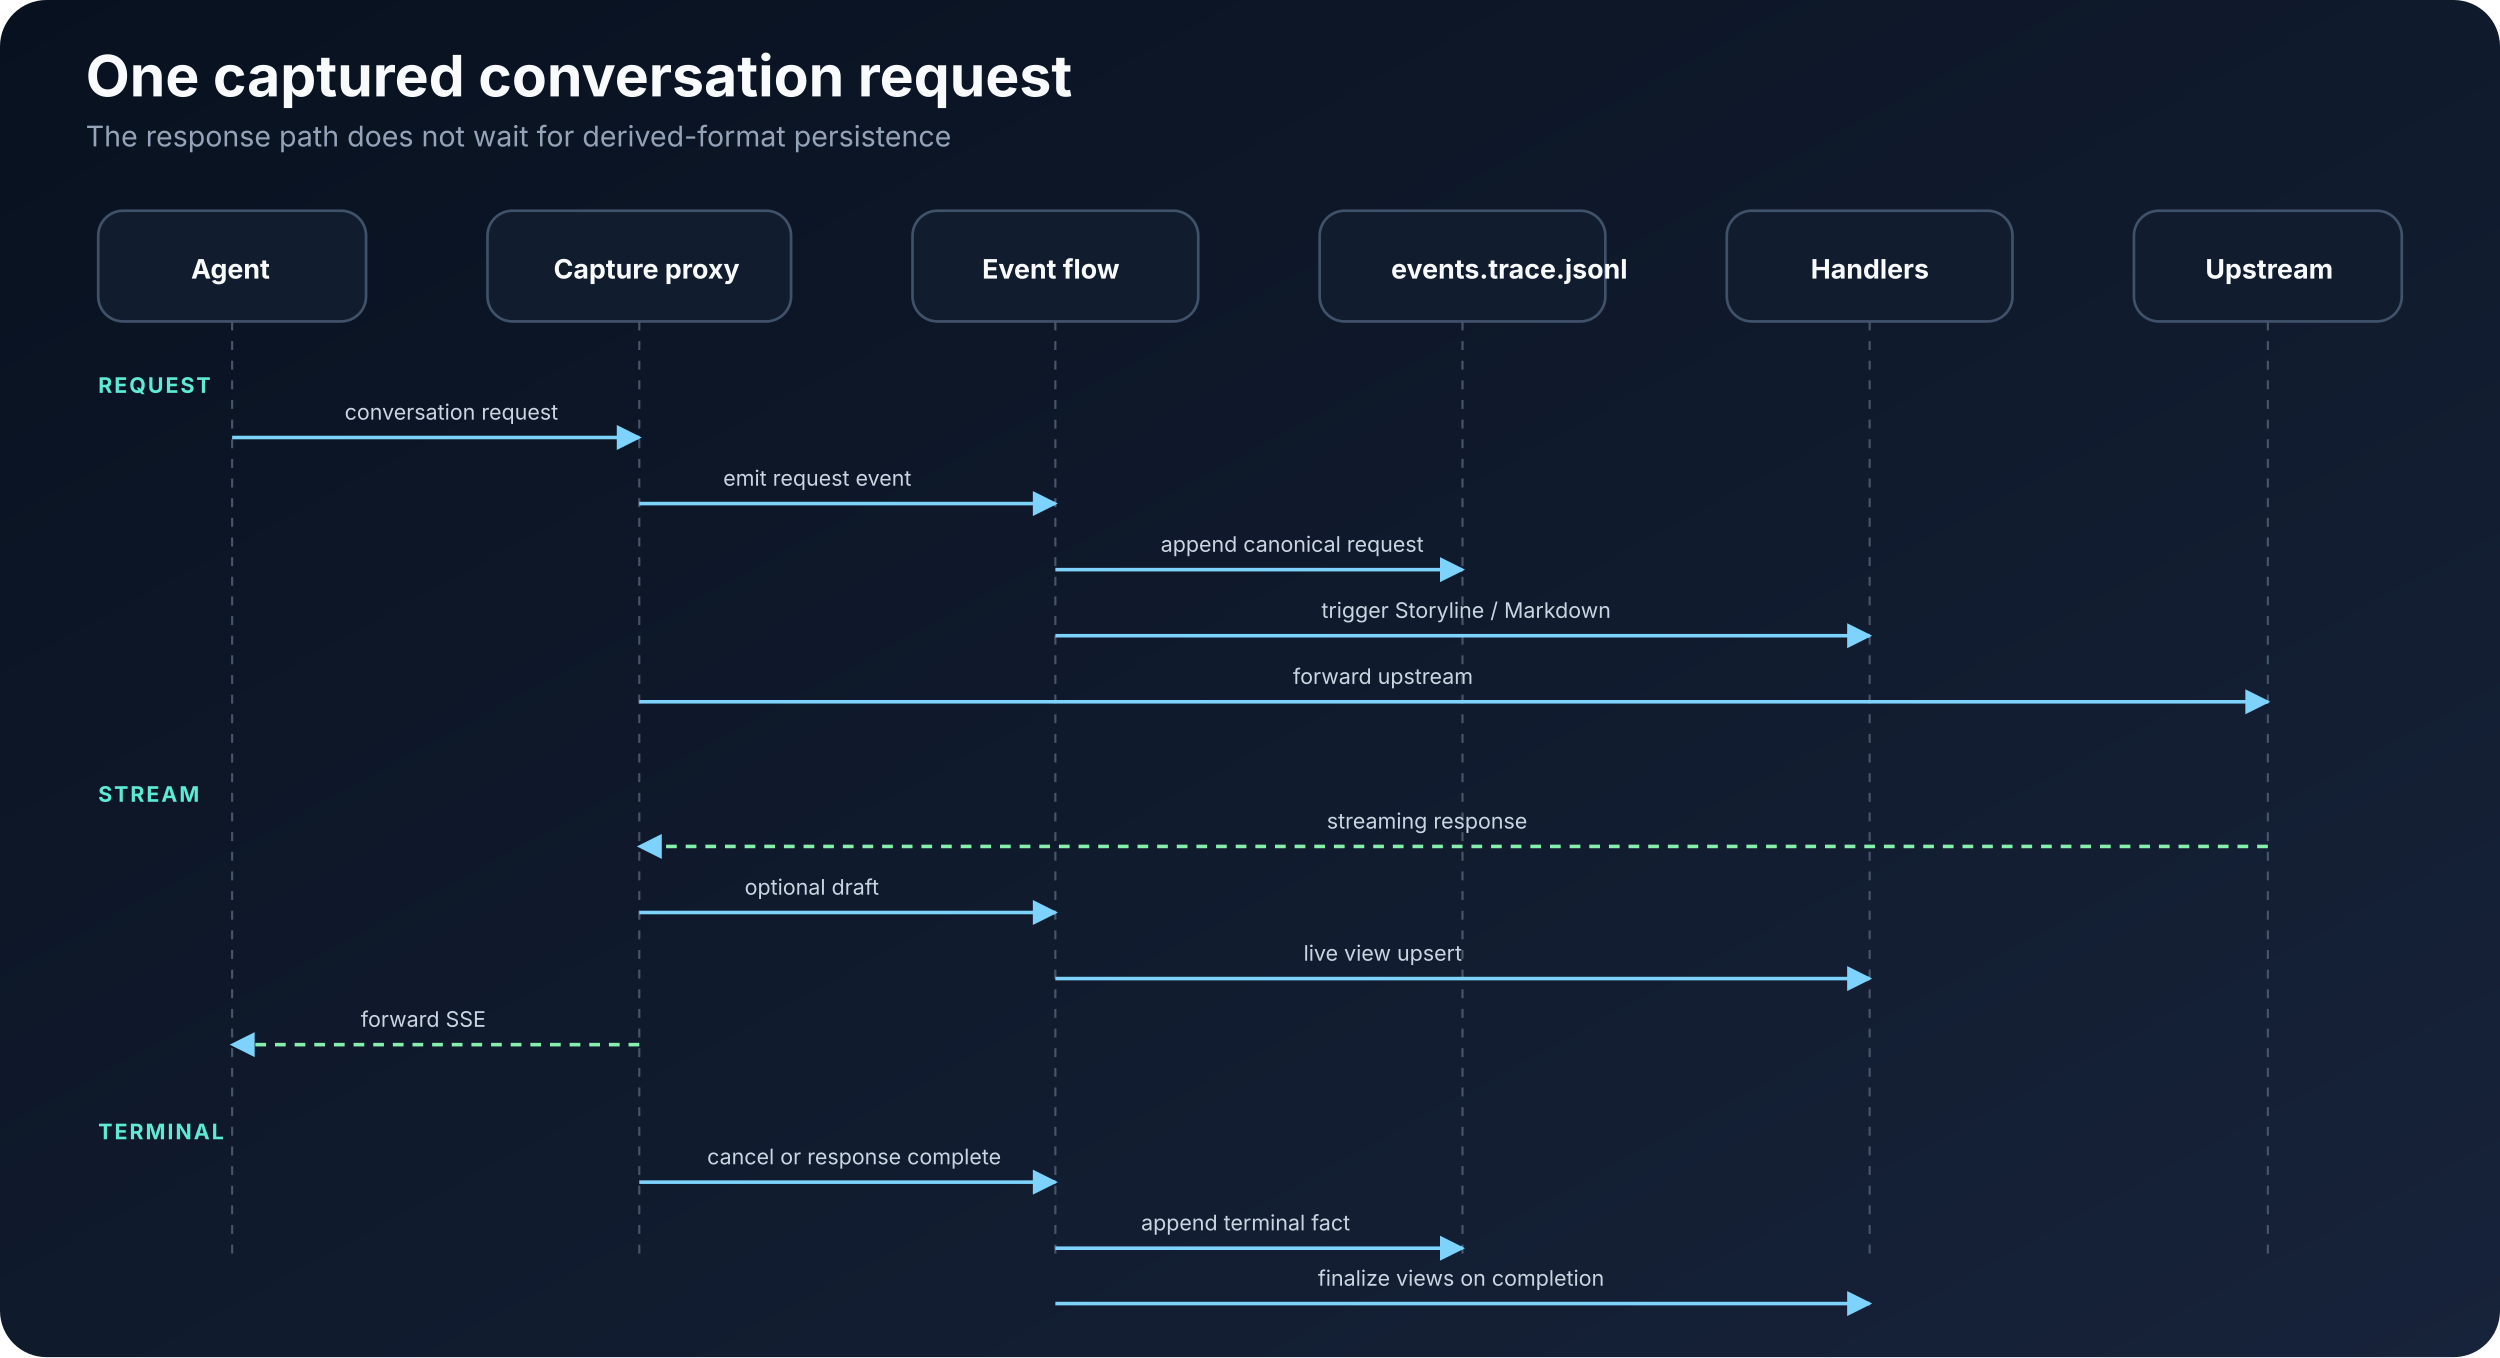
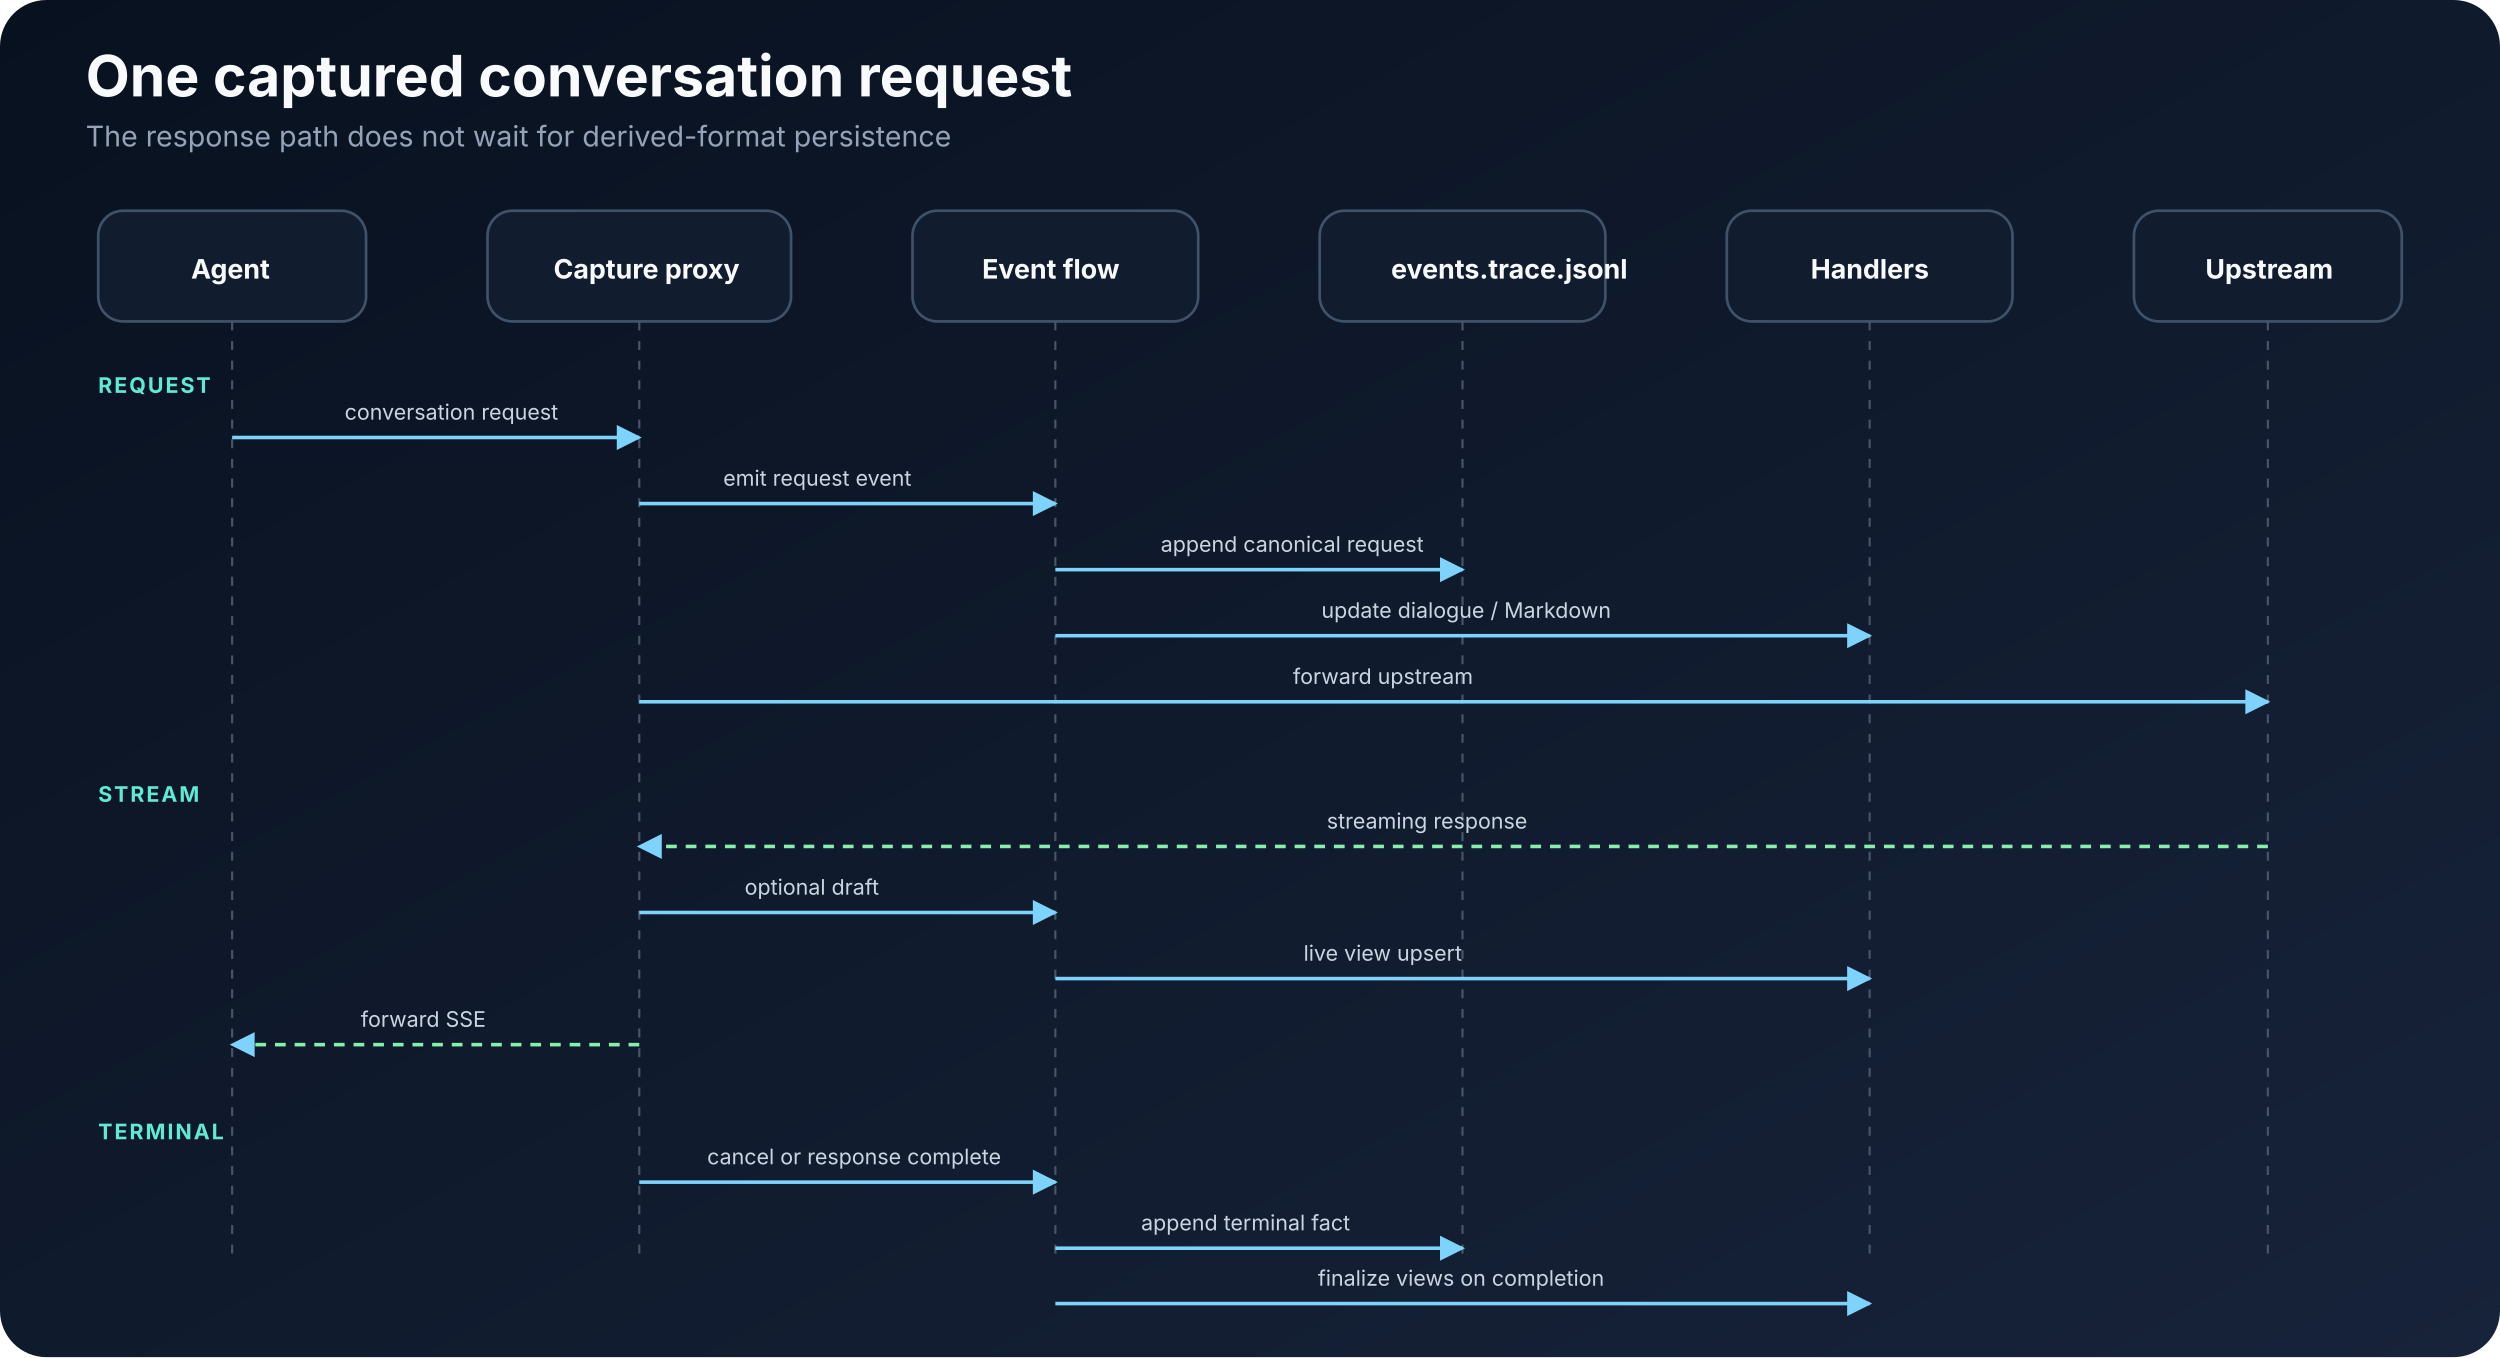
<svg xmlns="http://www.w3.org/2000/svg" width="1400" height="760" viewBox="0 0 1400 760" role="img" aria-labelledby="title desc">
  <defs>
    <linearGradient id="bg" x1="0" y1="0" x2="1" y2="1">
      <stop stop-color="#08111f" />
      <stop offset="1" stop-color="#17233a" />
    </linearGradient>
    <marker id="a" viewBox="0 0 10 10" refX="9" refY="5" markerWidth="7" markerHeight="7" orient="auto">
      <path d="M0 0L10 5L0 10z" fill="#7dd3fc" />
    </marker>
    <style>text{font-family:-apple-system,BlinkMacSystemFont,"Segoe UI",sans-serif}.title{font-size:32px;font-weight:700;fill:#f8fafc}.sub{font-size:16px;fill:#94a3b8}.actor{font-size:15px;font-weight:700;fill:#f8fafc}.msg{font-size:12px;fill:#cbd5e1}.phase{font-size:12px;font-weight:750;letter-spacing:1.1px;fill:#5eead4}.head{fill:#111c2e;stroke:#40516a;stroke-width:1.5}.life{stroke:#475569;stroke-width:1.2;stroke-dasharray:5 6}.line{fill:none;stroke:#7dd3fc;stroke-width:2;marker-end:url(#a)}.return{fill:none;stroke:#86efac;stroke-width:2;stroke-dasharray:6 5;marker-end:url(#a)}</style>
  </defs>
  <rect width="1400" height="760" rx="26" fill="url(#bg)" />
  <text x="48" y="54" class="title">One captured conversation request</text>
  <text x="48" y="82" class="sub">The response path does not wait for derived-format persistence</text>
  <g>
    <rect x="55" y="118" width="150" height="62" rx="14" class="head" />
    <text x="107" y="156" class="actor">Agent</text>
    <rect x="273" y="118" width="170" height="62" rx="14" class="head" />
    <text x="310" y="156" class="actor">Capture proxy</text>
    <rect x="511" y="118" width="160" height="62" rx="14" class="head" />
    <text x="550" y="156" class="actor">Event flow</text>
    <rect x="739" y="118" width="160" height="62" rx="14" class="head" />
    <text x="779" y="156" class="actor">events.trace.jsonl</text>
    <rect x="967" y="118" width="160" height="62" rx="14" class="head" />
    <text x="1014" y="156" class="actor">Handlers</text>
    <rect x="1195" y="118" width="150" height="62" rx="14" class="head" />
    <text x="1235" y="156" class="actor">Upstream</text>
  </g>
  <g>
    <path d="M130 180V706" class="life" />
    <path d="M358 180V706" class="life" />
    <path d="M591 180V706" class="life" />
    <path d="M819 180V706" class="life" />
    <path d="M1047 180V706" class="life" />
    <path d="M1270 180V706" class="life" />
  </g>
  <text x="55" y="220" class="phase">REQUEST</text>
  <path d="M130 245H358" class="line" />
  <text x="193" y="235" class="msg">conversation request</text>
  <path d="M358 282H591" class="line" />
  <text x="405" y="272" class="msg">emit request event</text>
  <path d="M591 319H819" class="line" />
  <text x="650" y="309" class="msg">append canonical request</text>
  <path d="M591 356H1047" class="line" />
-   <text x="740" y="346" class="msg">trigger Storyline / Markdown</text>
+   <text x="740" y="346" class="msg">update dialogue / Markdown</text>
  <path d="M358 393H1270" class="line" />
  <text x="724" y="383" class="msg">forward upstream</text>
  <text x="55" y="449" class="phase">STREAM</text>
  <path d="M1270 474H358" class="return" />
  <text x="743" y="464" class="msg">streaming response</text>
  <path d="M358 511H591" class="line" />
  <text x="417" y="501" class="msg">optional draft</text>
  <path d="M591 548H1047" class="line" />
  <text x="730" y="538" class="msg">live view upsert</text>
  <path d="M358 585H130" class="return" />
  <text x="202" y="575" class="msg">forward SSE</text>
  <text x="55" y="638" class="phase">TERMINAL</text>
  <path d="M358 662H591" class="line" />
  <text x="396" y="652" class="msg">cancel or response complete</text>
  <path d="M591 699H819" class="line" />
  <text x="639" y="689" class="msg">append terminal fact</text>
  <path d="M591 730H1047" class="line" />
  <text x="738" y="720" class="msg">finalize views on completion</text>
</svg>
